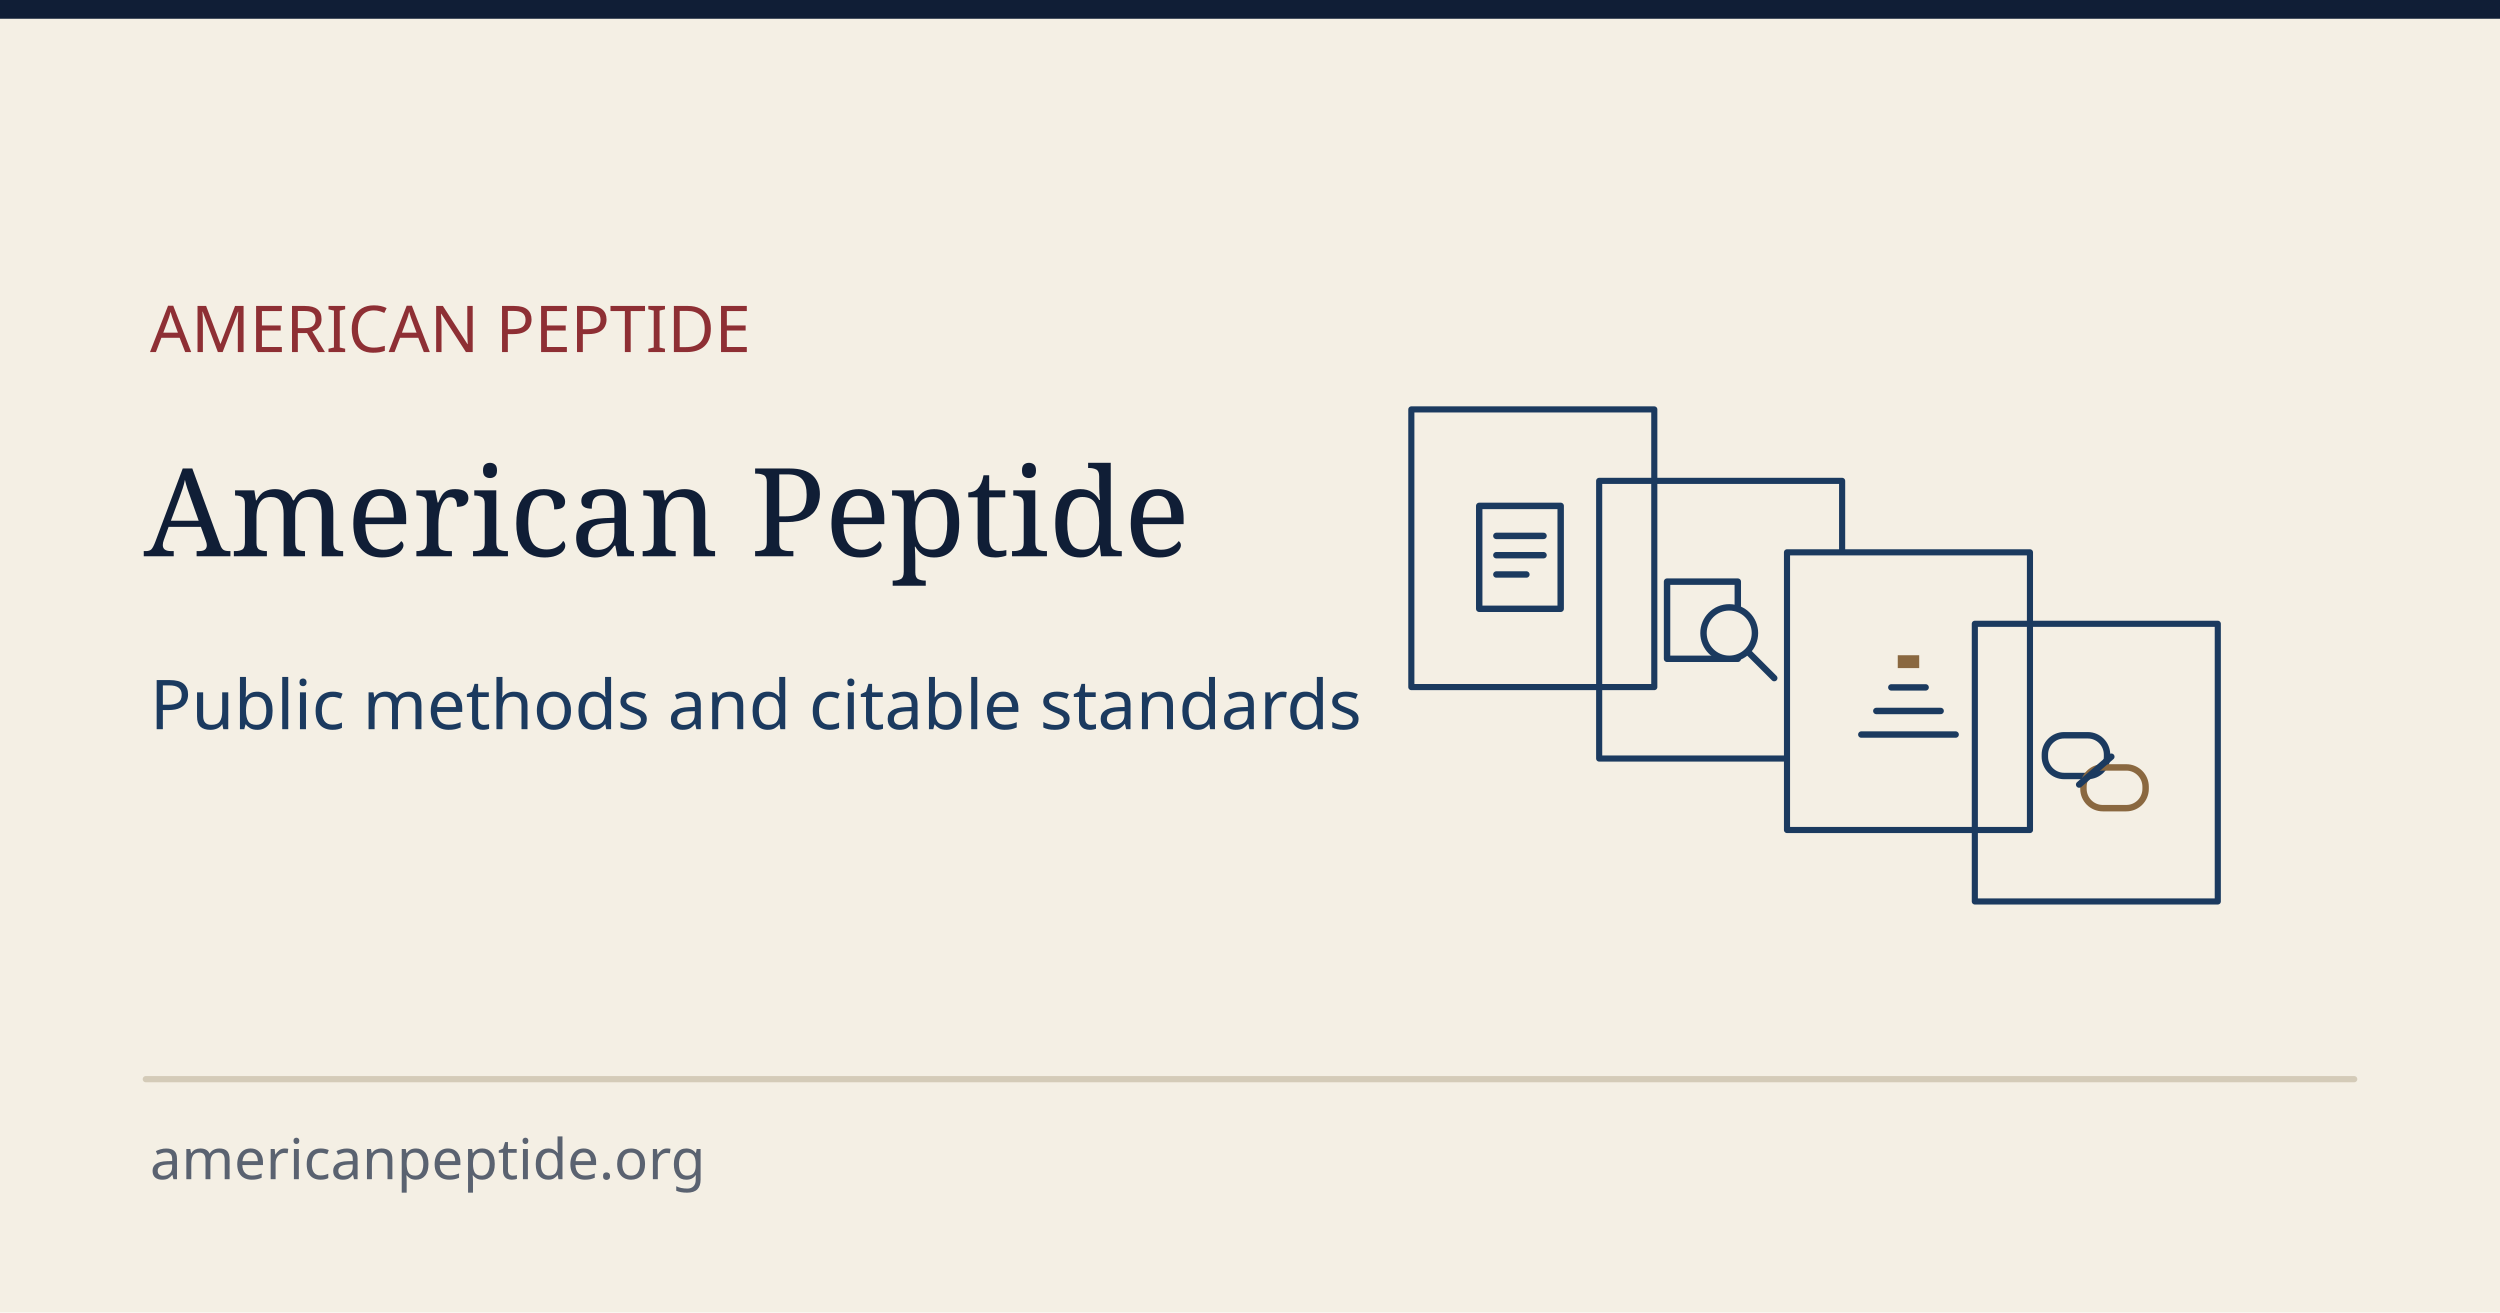
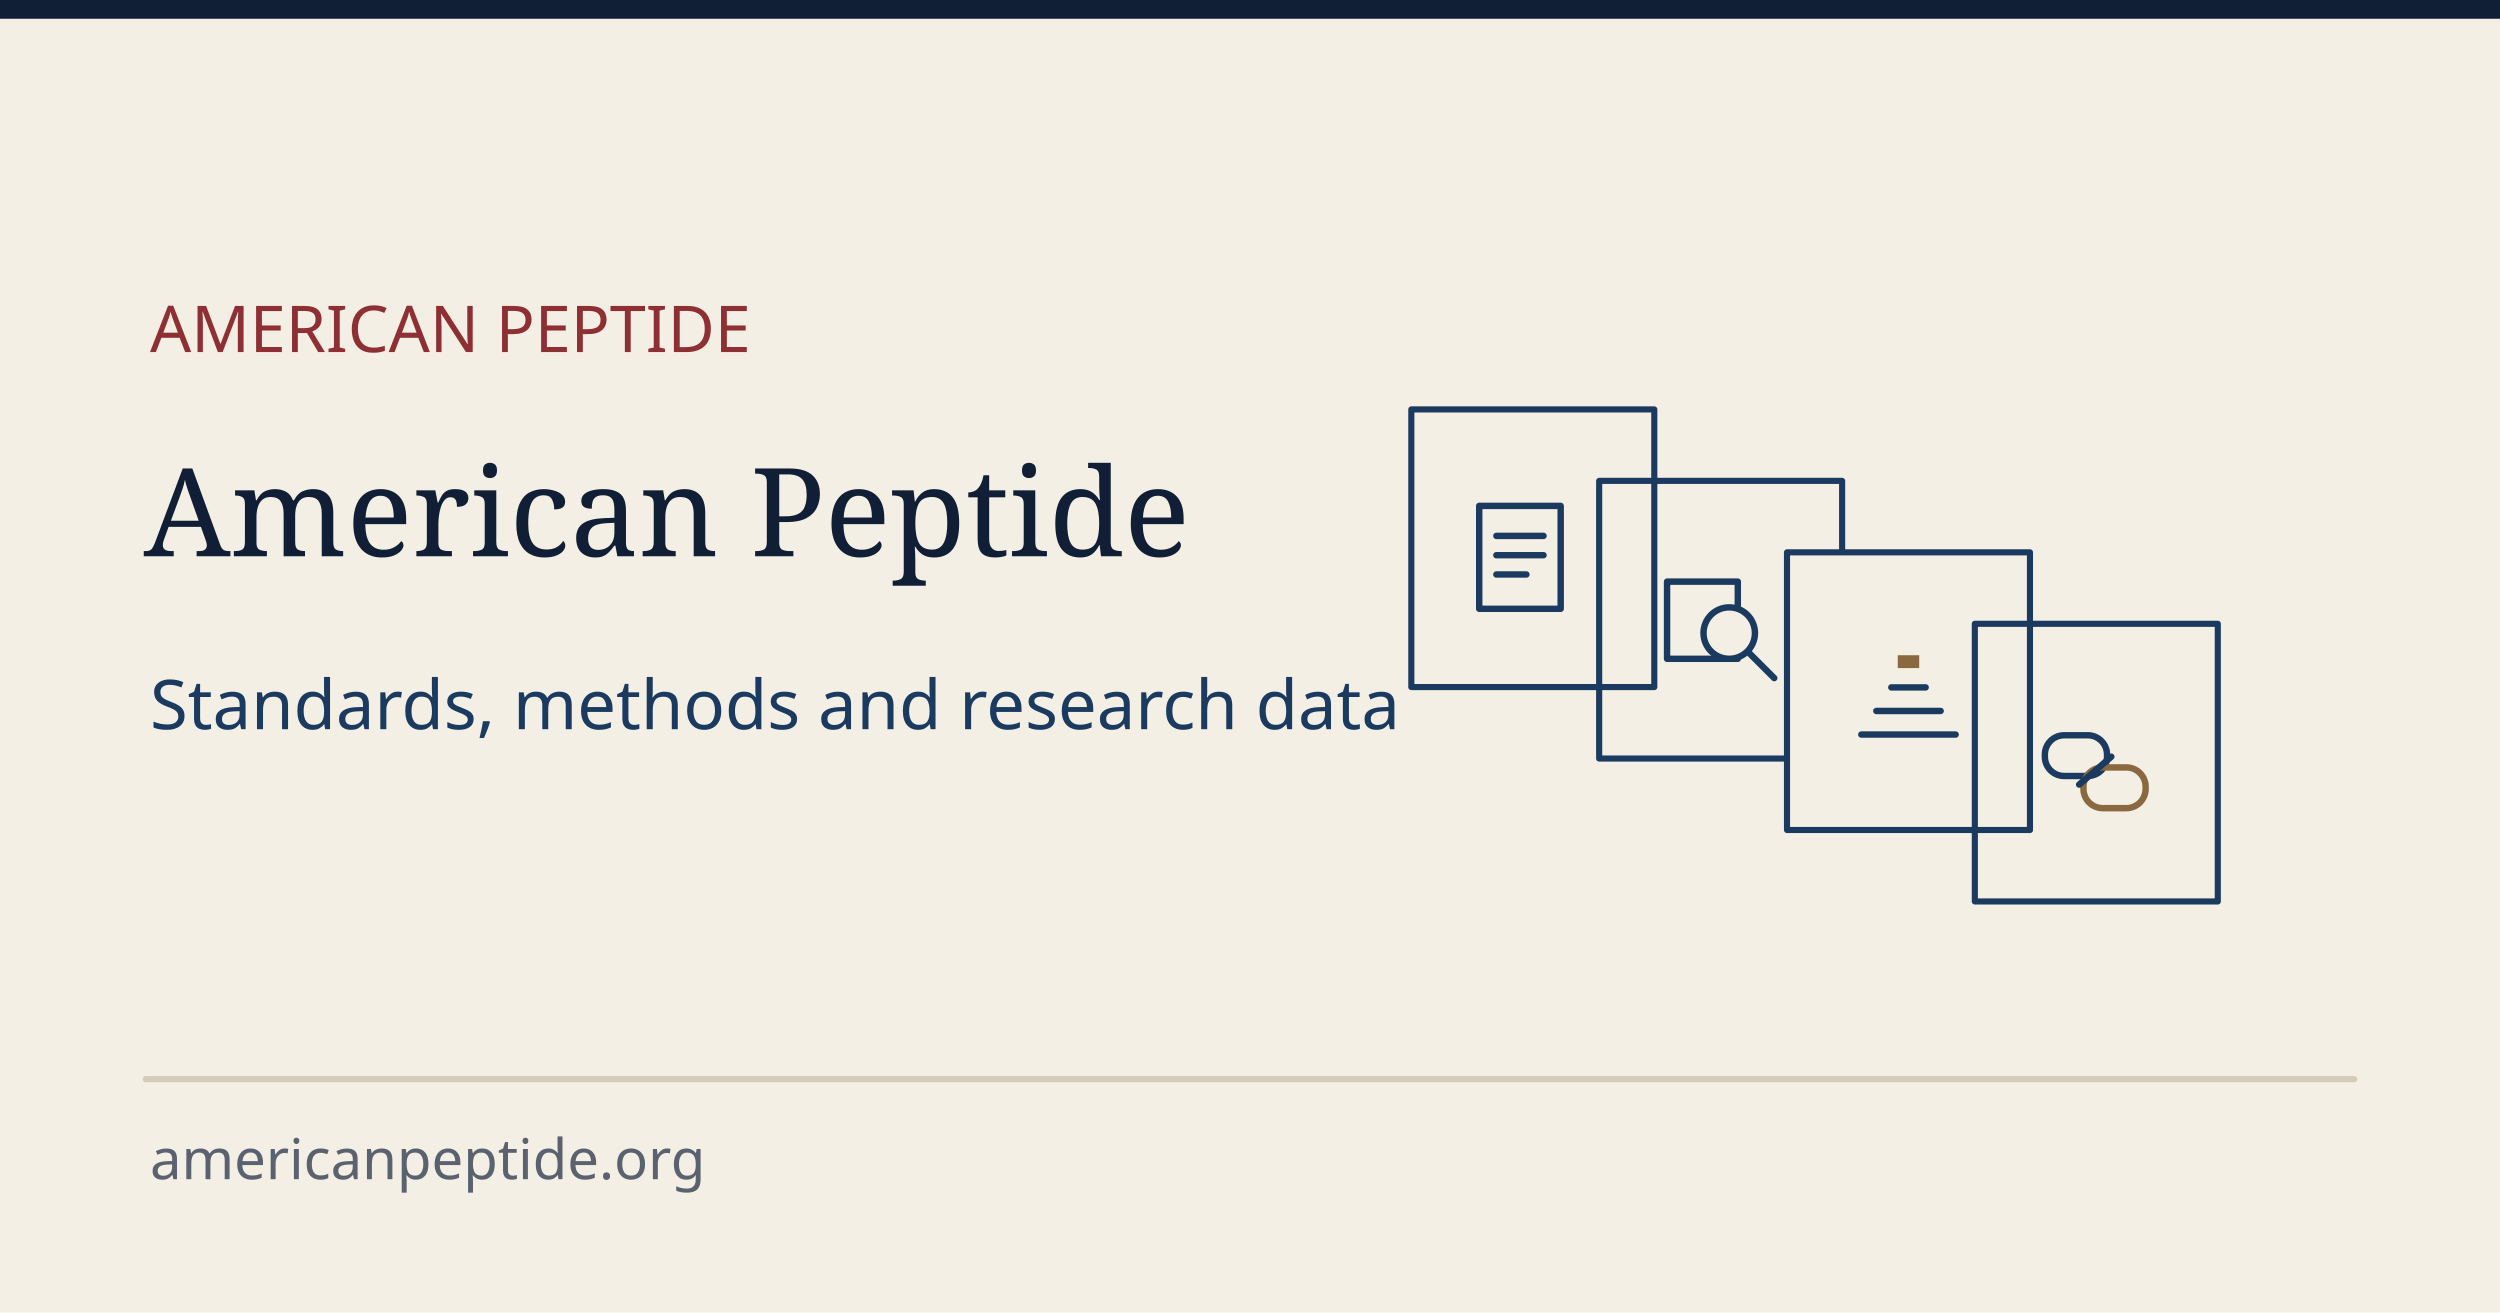
<svg xmlns="http://www.w3.org/2000/svg" width="1200" height="630" viewBox="0 0 1200 630" aria-hidden="true">
  <rect x="0" y="0" width="1200" height="630" rx="0" fill="#f4efe4" stroke="none" />
  <g stroke-width="3" stroke-linecap="round" stroke-linejoin="round">
    <rect x="0" y="0" width="1200" height="9" rx="0" fill="#101e36" stroke="none" />
    <path d="M70 518h1060" stroke="#d4cbb8" fill="none" />
    <text x="72" y="169" font-family="sans-serif" text-anchor="start" font-size="31" fill="#8e2f34" stroke="none">AMERICAN PEPTIDE</text>
    <text x="69" y="267" font-family="serif" text-anchor="start" font-size="59" fill="#101e36" stroke="none">American Peptide</text>
-     <text x="72" y="350" font-family="sans-serif" text-anchor="start" font-size="33" fill="#1b3a5f" stroke="none">Public methods and citable standards</text>
+     <text x="72" y="350" font-family="sans-serif" text-anchor="start" font-size="33" fill="#1b3a5f" stroke="none">Standards, methods and research data</text>
    <text x="72" y="566" font-family="sans-serif" text-anchor="start" font-size="27" fill="#5a6270" stroke="none">americanpeptide.org</text>
    <g transform="translate(650 173) scale(0.98)">
      <g transform="translate(28 24) scale(1)">
        <rect x="0" y="0" width="119" height="136" rx="0" fill="#f4efe4" stroke="#1b3a5f" />
        <g transform="translate(28 42) scale(1.05)">
          <rect x="5" y="5" width="38" height="48" rx="0" fill="#f4efe4" stroke="#1b3a5f" />
          <path d="M13 19h22m-22 9h22m-22 9h14" stroke="#1b3a5f" fill="none" />
        </g>
      </g>
      <g transform="translate(120 59) scale(1)">
        <rect x="0" y="0" width="119" height="136" rx="0" fill="none" stroke="#1b3a5f" />
        <g transform="translate(28 42) scale(1.05)">
          <rect x="5" y="7" width="33" height="36" rx="0" fill="none" stroke="#1b3a5f" />
          <circle cx="34" cy="31" r="12" fill="#f4efe4" stroke="#1b3a5f" />
          <path d="m43 40 12 12" stroke="#1b3a5f" fill="none" />
        </g>
      </g>
      <g transform="translate(212 94) scale(1)">
        <rect x="0" y="0" width="119" height="136" rx="0" fill="#f4efe4" stroke="#1b3a5f" />
        <g transform="translate(28 42) scale(1.05)">
          <path d="M8 45h44M15 34h30M22 23h16" stroke="#1b3a5f" fill="none" />
          <rect x="25" y="8" width="10" height="6" rx="0" fill="#8a6840" stroke="none" />
        </g>
      </g>
      <g transform="translate(304 129) scale(1)">
        <rect x="0" y="0" width="119" height="136" rx="0" fill="none" stroke="#1b3a5f" />
        <g transform="translate(28 42) scale(1.05)">
          <rect x="6" y="12" width="29" height="19" rx="9" fill="none" stroke="#1b3a5f" />
          <rect x="24" y="27" width="29" height="19" rx="9" fill="none" stroke="#8a6840" />
          <path d="m22 35 15-13" stroke="#1b3a5f" fill="none" />
        </g>
      </g>
    </g>
  </g>
</svg>
